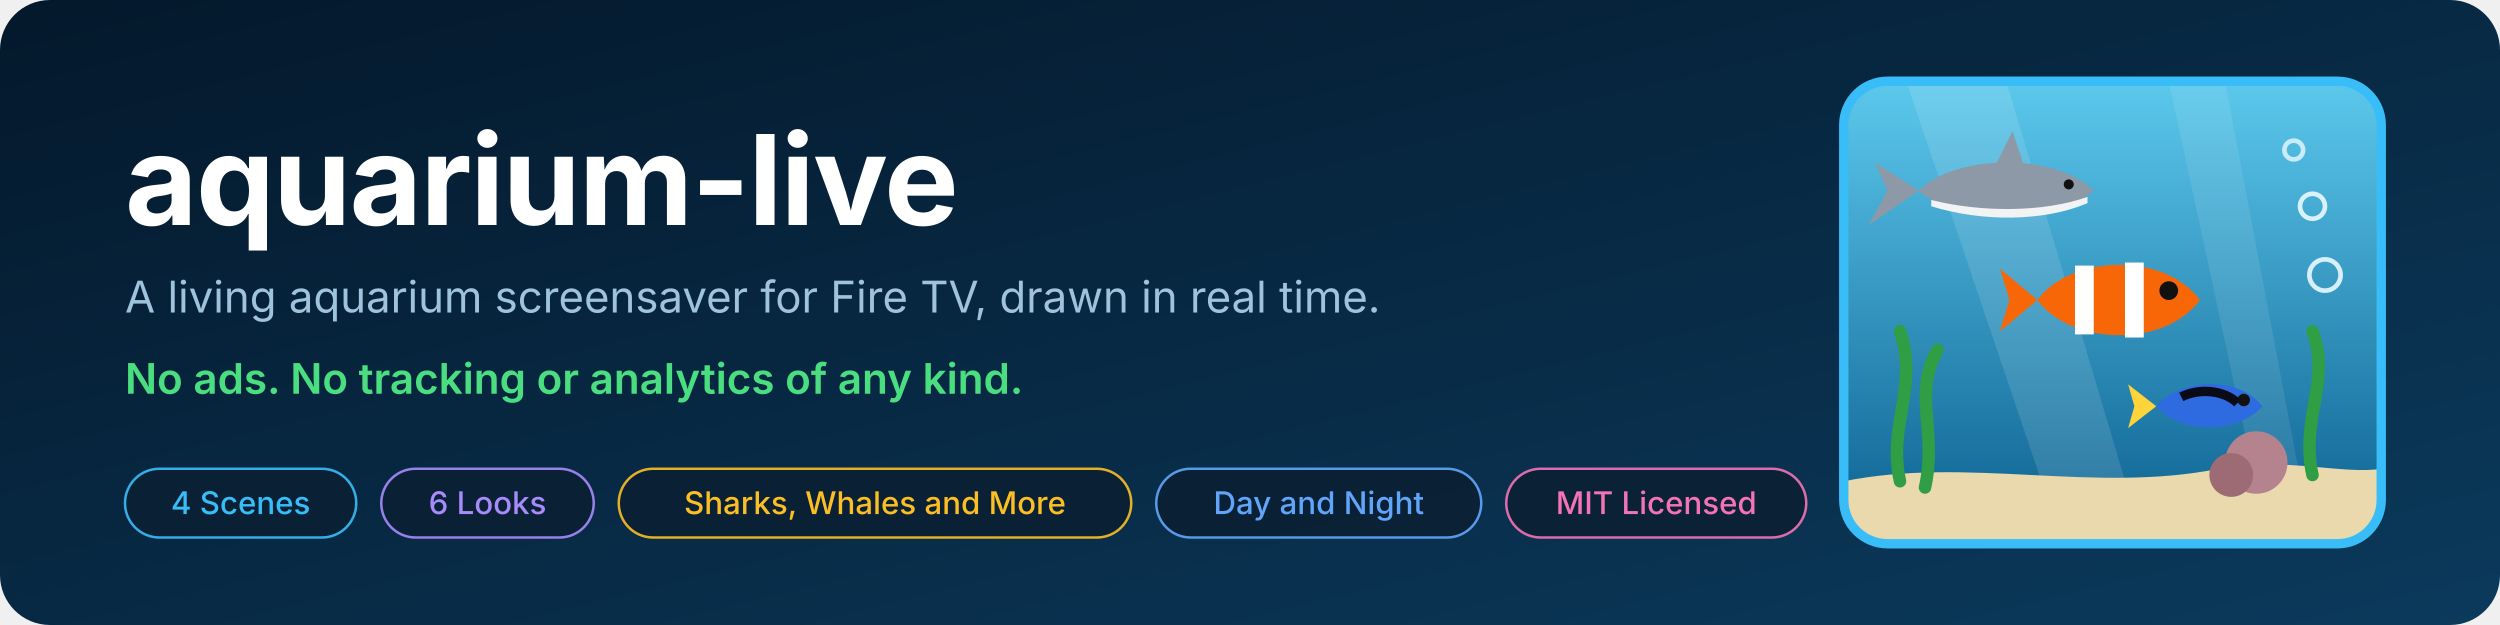
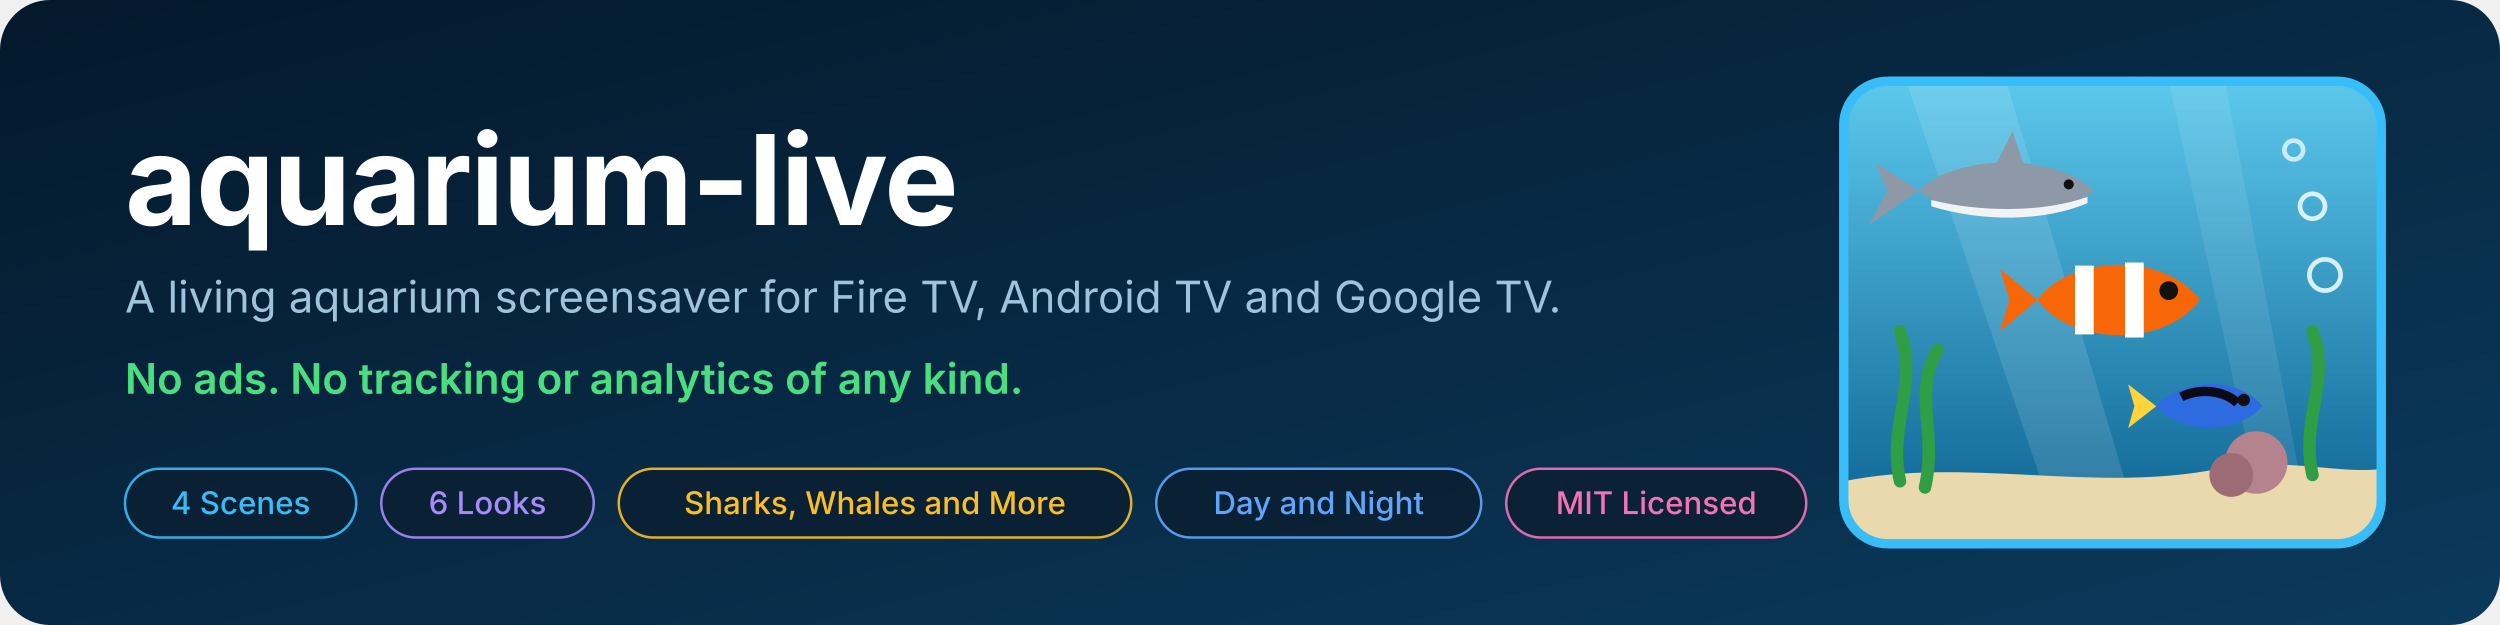
<svg xmlns="http://www.w3.org/2000/svg" width="800" height="200" viewBox="0 0 800 200">
  <defs>
    <linearGradient id="bg" x1="0" x2="1" y1="0" y2="1">
      <stop offset="0%" stop-color="#04182b" />
      <stop offset="100%" stop-color="#0b3a5c" />
    </linearGradient>
  </defs>
  <rect width="800" height="200" fill="url(#bg)" rx="16" />
  <g transform="translate(590,26)">
    <defs>
      <clipPath id="tank">
        <rect width="172" height="148" rx="14" />
      </clipPath>
      <linearGradient id="water" x1="0" x2="0" y1="0" y2="1">
        <stop offset="0%" stop-color="#5cc8ec" />
        <stop offset="100%" stop-color="#0b5f8f" />
      </linearGradient>
    </defs>
    <g clip-path="url(#tank)">
      <rect width="172" height="148" fill="url(#water)" />
      <path d="M20 0 L52 0 L96 148 L70 148 Z" fill="#ffffff" opacity=".12" />
      <path d="M104 0 L122 0 L150 148 L136 148 Z" fill="#ffffff" opacity=".09" />
      <path d="M0 128 C40 120 80 132 120 124 C140 120 160 126 172 124 L172 148 L0 148 Z" fill="#e9d9ad" />
      <path d="M18 128 C14 110 24 98 18 80 M26 130 C30 112 22 100 30 86 M150 126 C146 108 156 96 150 80" stroke="#2f9e44" stroke-width="4" fill="none" stroke-linecap="round" />
      <circle cx="132" cy="122" r="10" fill="#b5838d" />
      <circle cx="124" cy="126" r="7" fill="#9d6b74" />
      <g transform="translate(62,58)">
        <path d="M0 12 C10 -2 40 -4 52 12 C40 28 10 26 0 12 Z" fill="#f76707" />
        <path d="M0 12 L-12 2 L-9 12 L-12 22 Z" fill="#f76707" />
        <rect x="12" y="1" width="6" height="22" fill="#ffffff" />
        <rect x="28" y="0" width="6" height="24" fill="#ffffff" />
        <circle cx="42" cy="9" r="3" fill="#111111" />
      </g>
      <g transform="translate(100,96)">
        <path d="M0 8 C8 -1 26 -2 34 8 C26 17 8 17 0 8 Z" fill="#2f6be0" />
        <path d="M0 8 L-9 1 L-7 8 L-9 15 Z" fill="#ffd43b" />
        <path d="M8 5 C14 2 22 3 26 7" stroke="#0b0b18" stroke-width="3" fill="none" />
        <circle cx="28" cy="6" r="2" fill="#111111" />
      </g>
      <g transform="translate(24,26)">
        <path d="M0 9 C12 -3 44 -3 56 9 C44 20 12 20 0 9 Z" fill="#8d99a6" />
        <path d="M0 9 L-14 0 L-10 9 L-16 20 Z" fill="#8d99a6" />
        <path d="M24 2 L30 -10 L34 2 Z" fill="#8d99a6" />
        <path d="M4 12 C20 16 40 16 54 11 L54 13 C40 19 20 19 4 14 Z" fill="#f1f3f5" />
        <circle cx="48" cy="7" r="1.6" fill="#111111" />
      </g>
      <circle cx="150" cy="40" r="4" fill="none" stroke="#e8f8ff" stroke-width="1.5" opacity=".9" />
      <circle cx="144" cy="22" r="3" fill="none" stroke="#e8f8ff" stroke-width="1.5" opacity=".8" />
      <circle cx="154" cy="62" r="5" fill="none" stroke="#e8f8ff" stroke-width="1.5" opacity=".9" />
    </g>
    <rect width="172" height="148" rx="14" fill="none" stroke="#38bdf8" stroke-width="3" />
  </g>
  <text x="40" y="72" fill="#ffffff" font-family="system-ui, -apple-system, 'Segoe UI', sans-serif" font-size="40" font-weight="700" letter-spacing="-.5">aquarium-live</text>
-   <text x="40" y="100" fill="#9fc3dc" font-family="system-ui, -apple-system, 'Segoe UI', sans-serif" font-size="14">A living aquarium screensaver for Fire TV, drawn in real time.</text>
+   <text x="40" y="100" fill="#9fc3dc" font-family="system-ui, -apple-system, 'Segoe UI', sans-serif" font-size="14">A living aquarium screensaver for Fire TV, Android TV and Google TV.</text>
  <text x="40" y="126" fill="#4ade80" font-family="system-ui, -apple-system, 'Segoe UI', sans-serif" font-size="13.5" font-weight="600">No ads. No tracking or analytics of any kind.</text>
  <g font-family="system-ui, -apple-system, 'Segoe UI', sans-serif" font-size="10" font-weight="500" text-anchor="middle">
    <rect width="74" height="22" x="40" y="150" fill="#0a1f33" stroke="#38bdf8" stroke-width=".8" opacity=".9" rx="11" />
    <text x="77" y="164.5" fill="#38bdf8">4 Scenes</text>
    <rect width="68" height="22" x="122" y="150" fill="#0a1f33" stroke="#a78bfa" stroke-width=".8" opacity=".9" rx="11" />
    <text x="156" y="164.5" fill="#a78bfa">6 Looks</text>
    <rect width="164" height="22" x="198" y="150" fill="#0a1f33" stroke="#fbbf24" stroke-width=".8" opacity=".9" rx="11" />
    <text x="280" y="164.5" fill="#fbbf24">Sharks, Whales and More</text>
    <rect width="104" height="22" x="370" y="150" fill="#0a1f33" stroke="#60a5fa" stroke-width=".8" opacity=".9" rx="11" />
    <text x="422" y="164.5" fill="#60a5fa">Day and Night</text>
    <rect width="96" height="22" x="482" y="150" fill="#0a1f33" stroke="#f472b6" stroke-width=".8" opacity=".9" rx="11" />
    <text x="530" y="164.5" fill="#f472b6">MIT Licensed</text>
  </g>
</svg>
